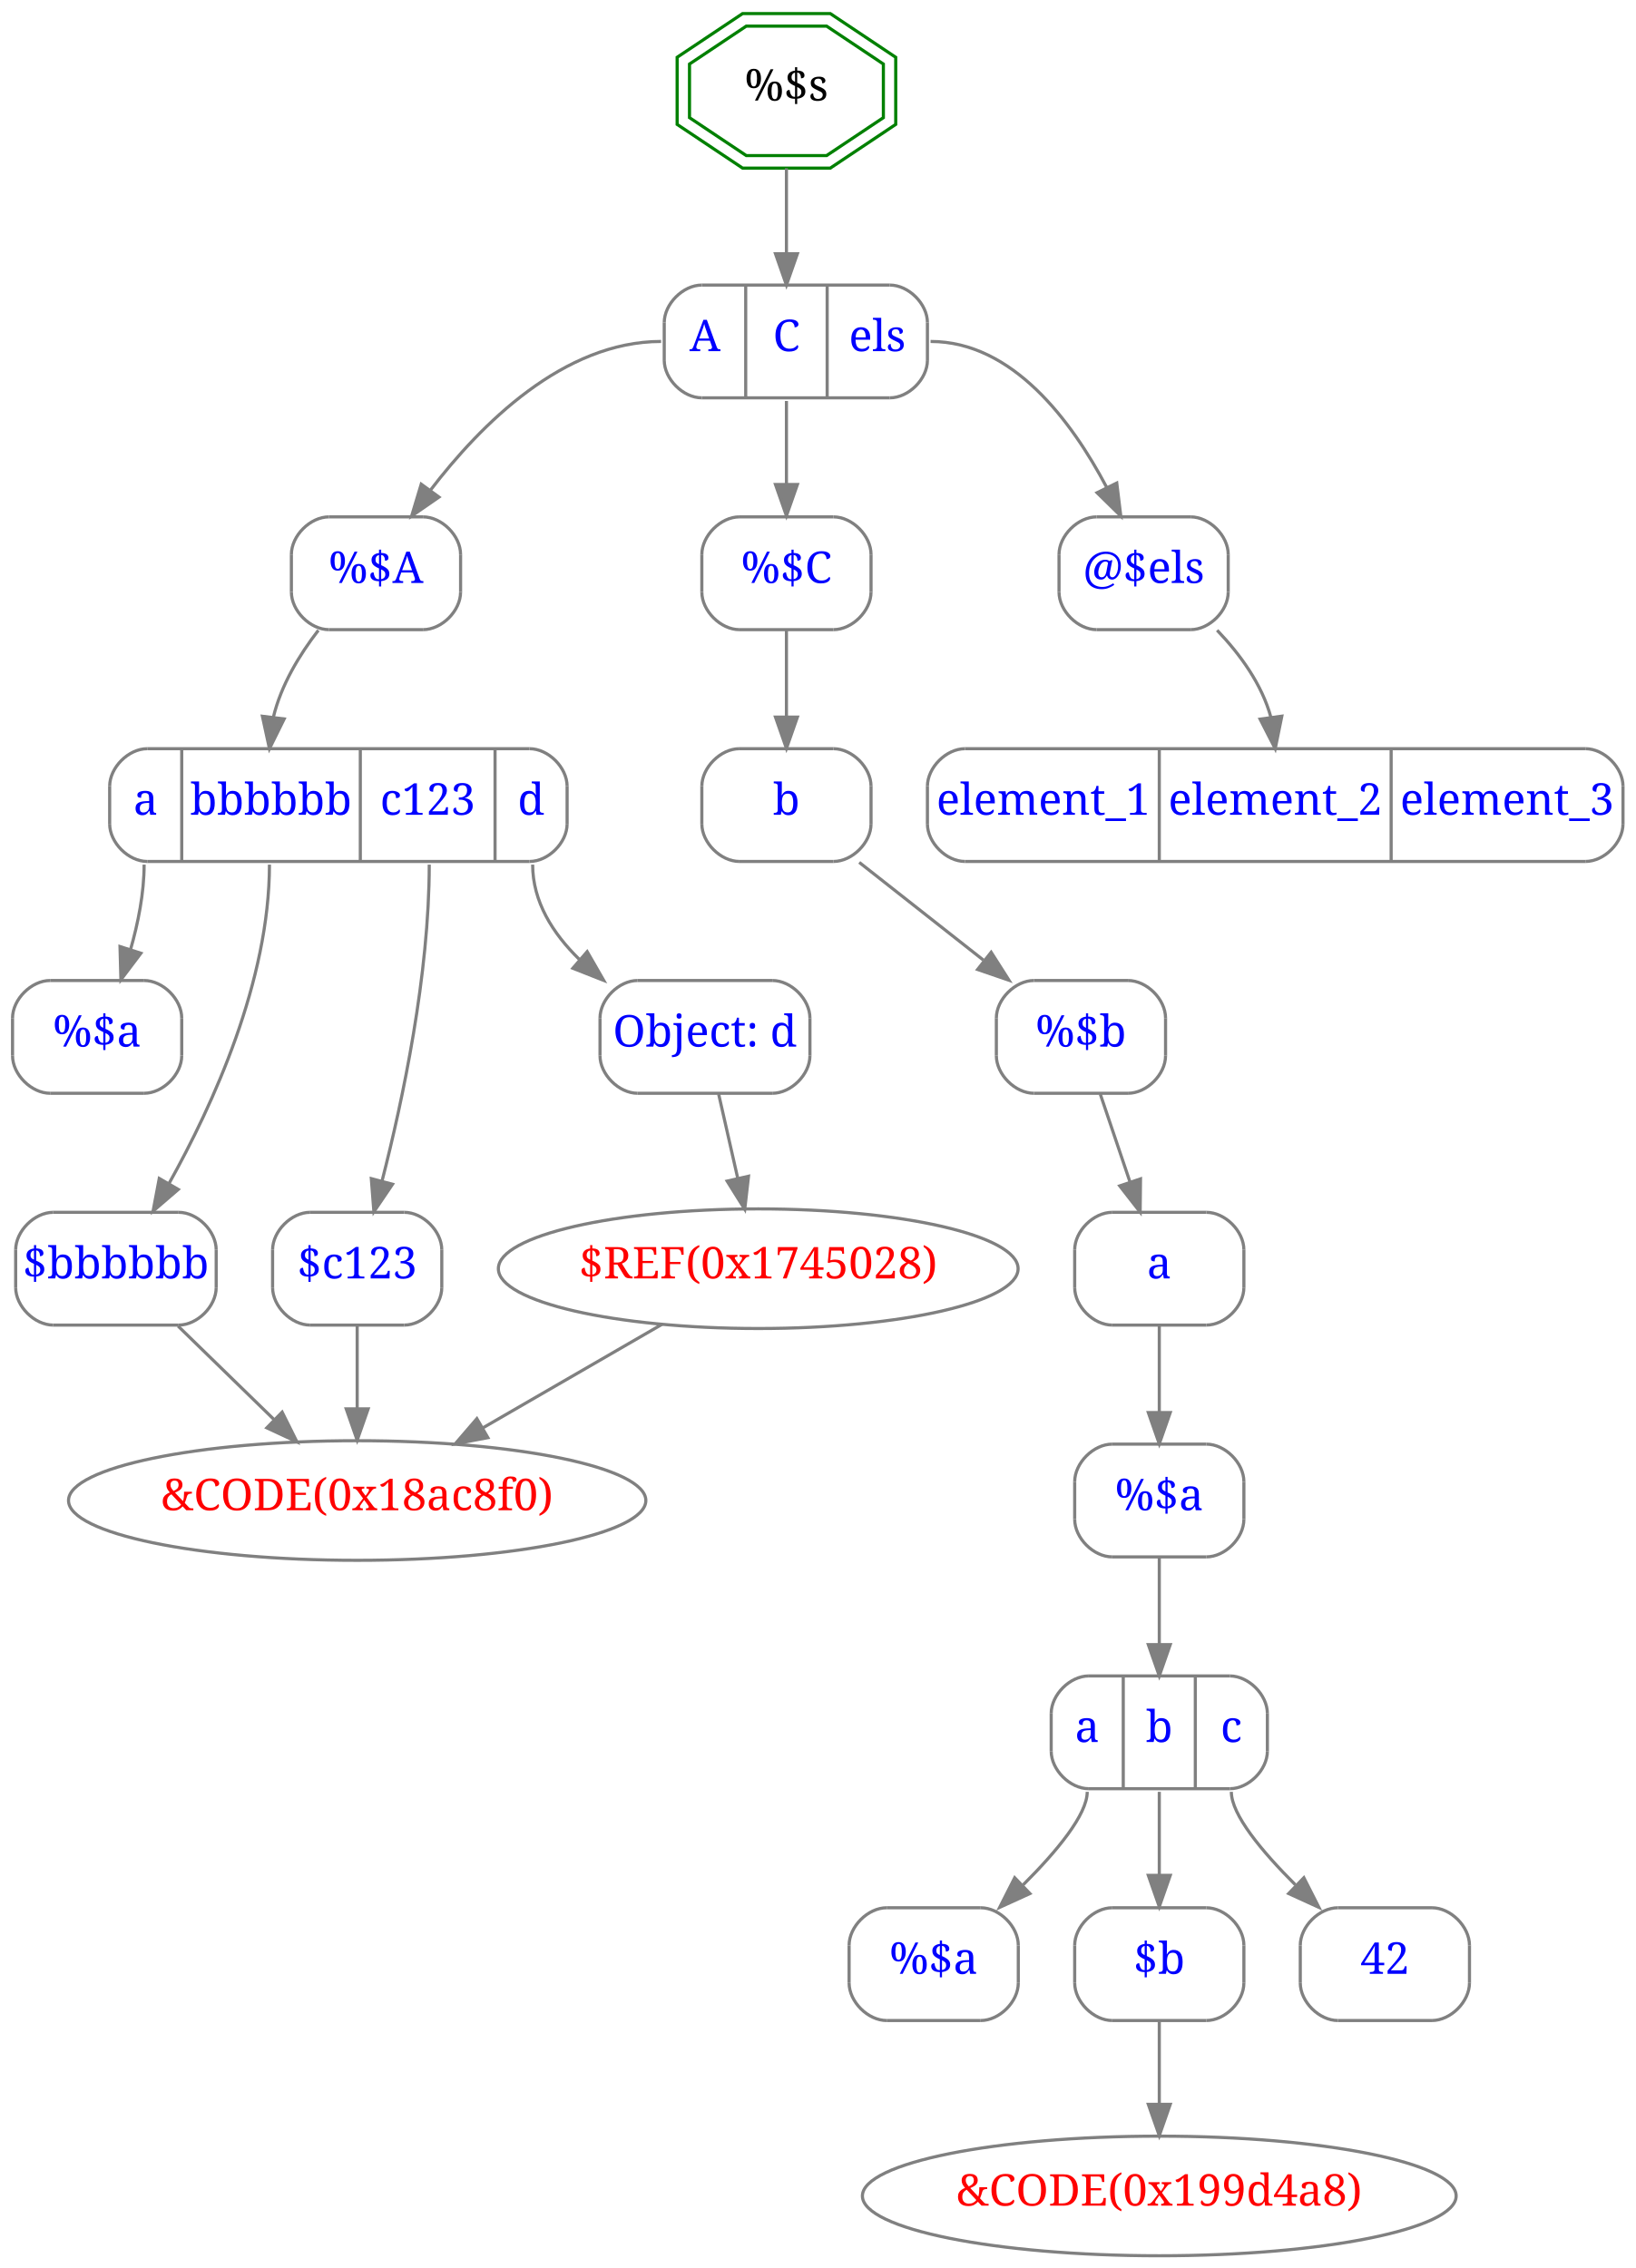
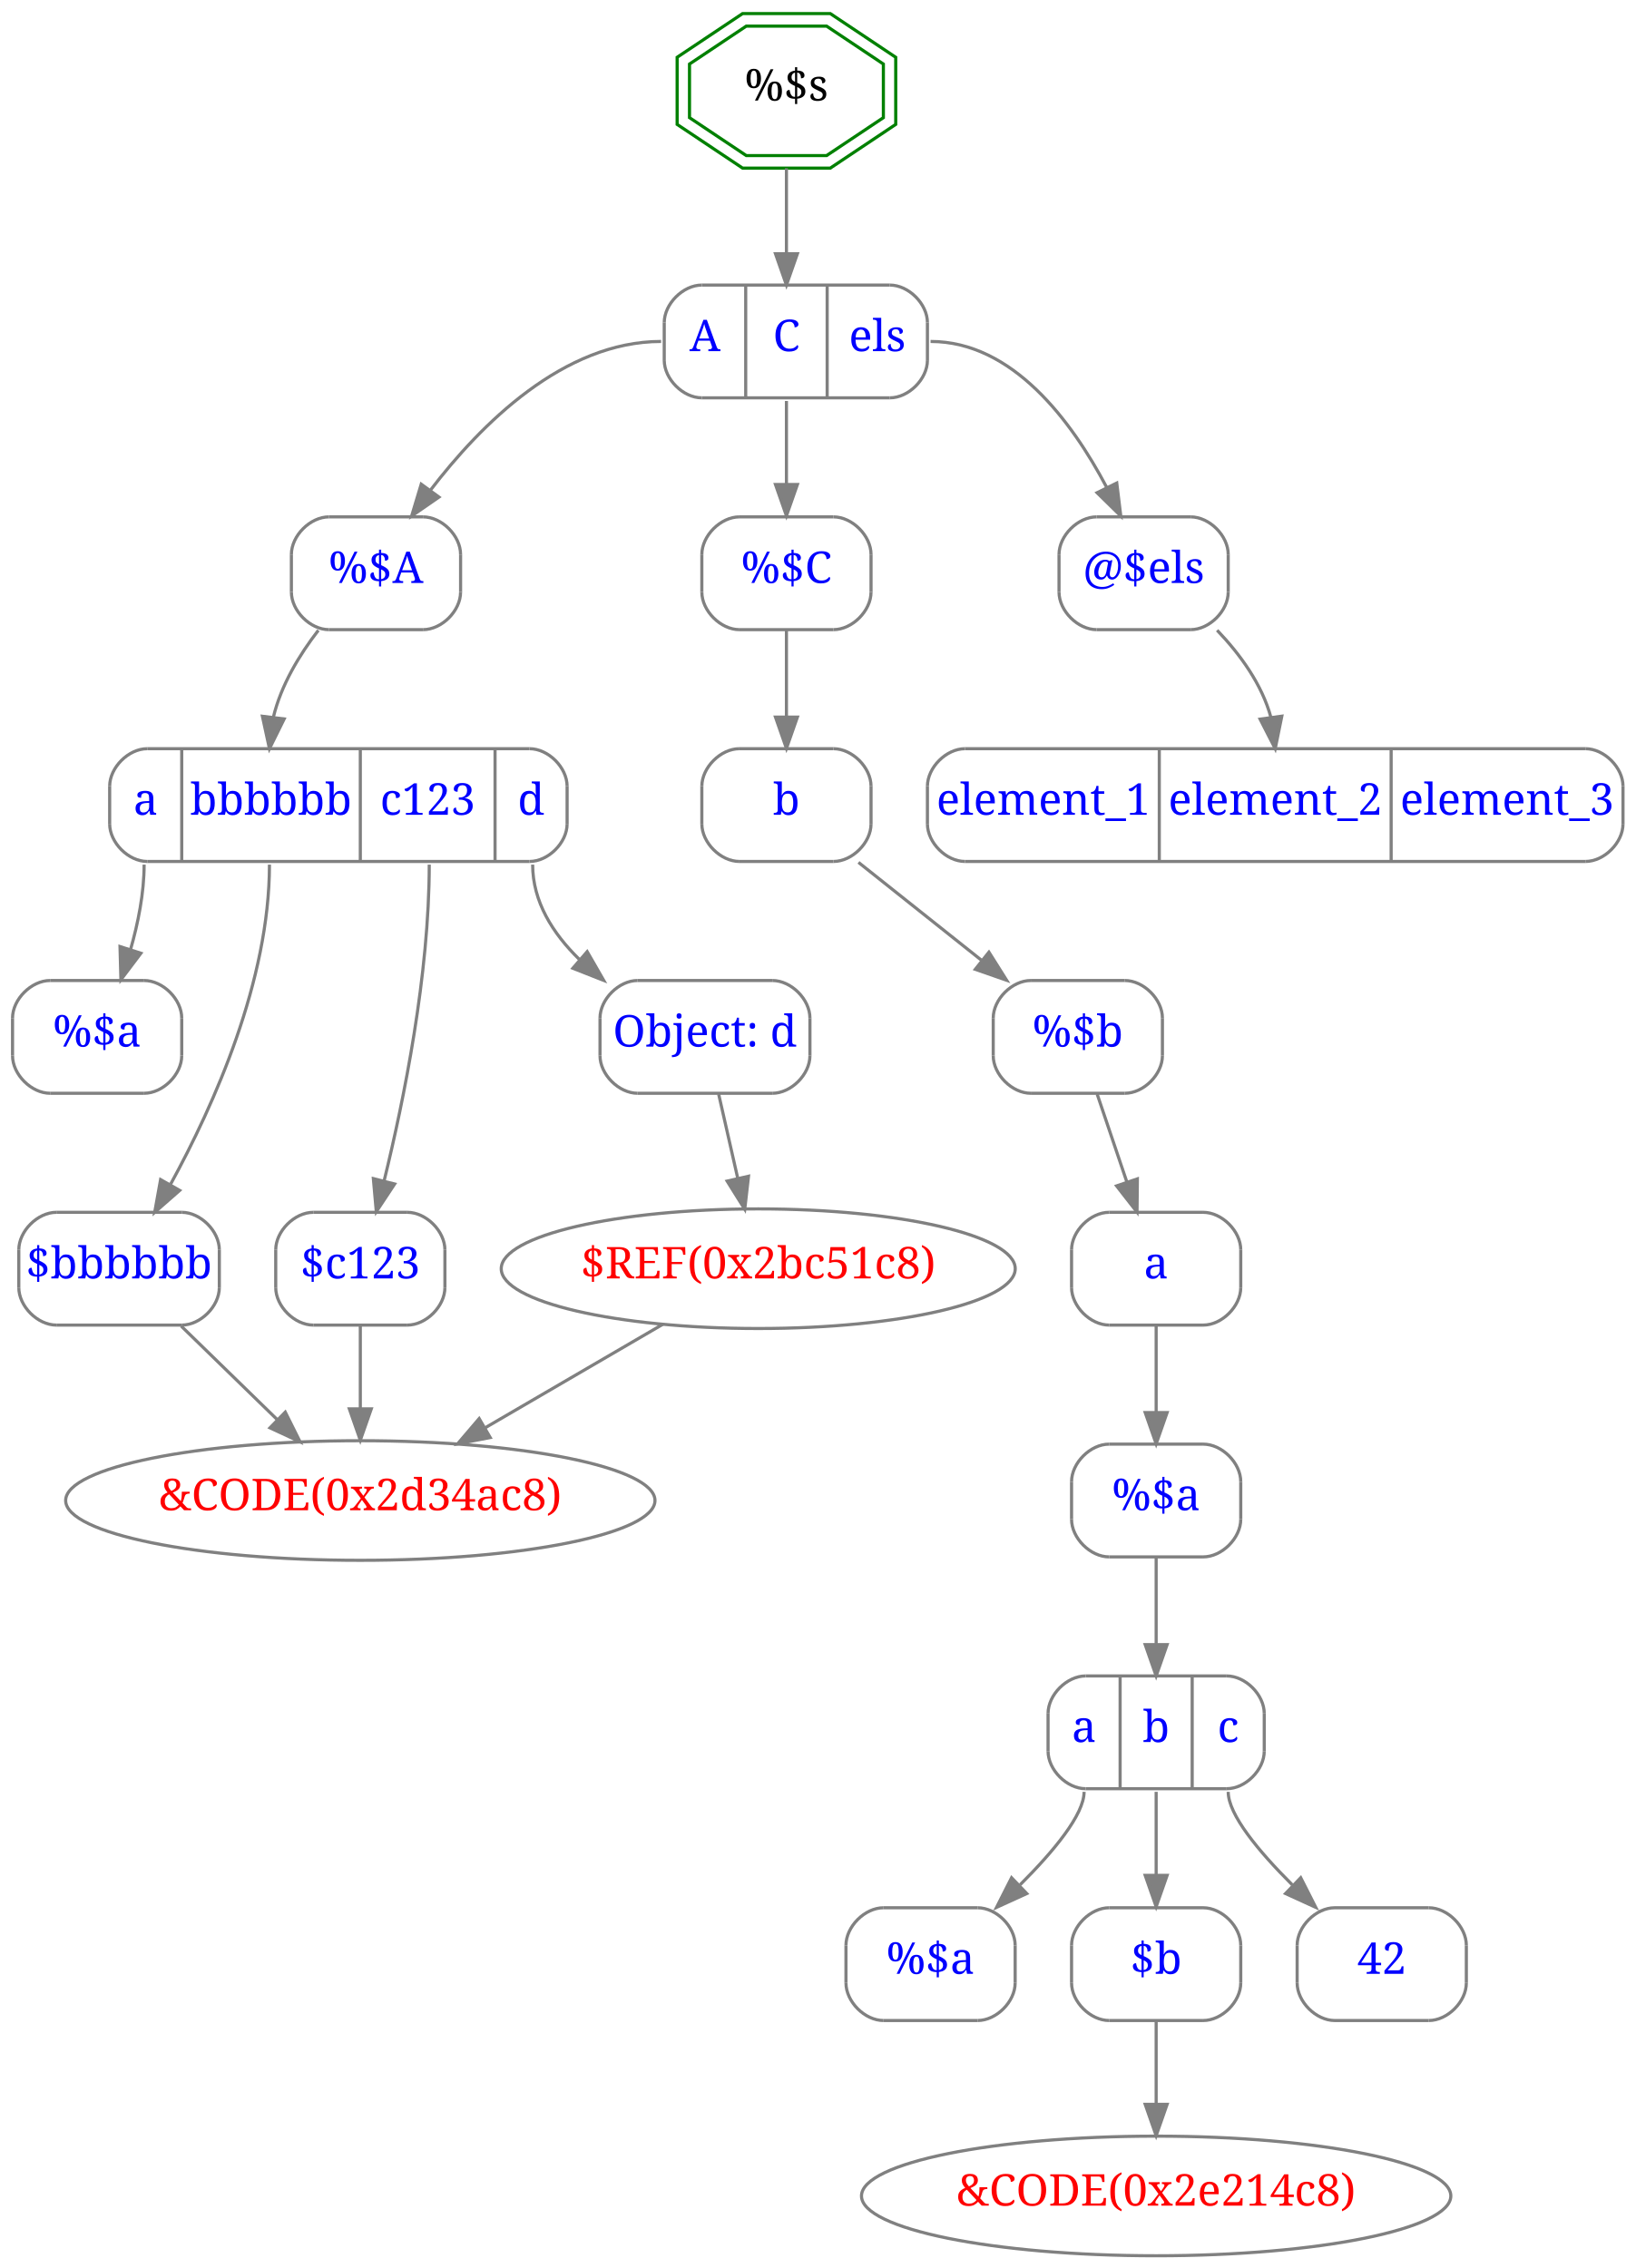
<svg xmlns="http://www.w3.org/2000/svg" width="522pt" height="724pt" viewBox="0.00 0.00 522.00 724.00">
  <g id="graph1" class="graph" transform="scale(1 1) rotate(0) translate(4 720)">
    <polygon fill="white" stroke="white" points="-4,5 -4,-720 519,-720 519,5 -4,5" />
    <g id="node1" class="node">
      <polygon fill="none" stroke="green" points="277.938,-682.44 277.938,-699.56 259.815,-711.665 234.185,-711.665 216.062,-699.56 216.062,-682.44 234.185,-670.335 259.815,-670.335 277.938,-682.44" />
      <polygon fill="none" stroke="green" points="281.882,-680.285 281.882,-701.715 260.997,-715.665 233.003,-715.665 212.118,-701.715 212.118,-680.285 233.003,-666.335 260.997,-666.335 281.882,-680.285" />
      <text text-anchor="middle" x="247" y="-687.9" font-family="Times Roman,serif" font-size="14.00">%$s</text>
    </g>
    <g id="node2" class="node">
      <polyline fill="none" stroke="grey" points="220,-593 280,-593 " />
      <path fill="none" stroke="grey" d="M280,-593C286,-593 292,-599 292,-605" />
      <polyline fill="none" stroke="grey" points="292,-605 292,-617 " />
      <path fill="none" stroke="grey" d="M292,-617C292,-623 286,-629 280,-629" />
      <polyline fill="none" stroke="grey" points="280,-629 220,-629 " />
      <path fill="none" stroke="grey" d="M220,-629C214,-629 208,-623 208,-617" />
      <polyline fill="none" stroke="grey" points="208,-617 208,-605 " />
      <path fill="none" stroke="grey" d="M208,-605C208,-599 214,-593 220,-593" />
      <text text-anchor="middle" x="221" y="-607.9" font-family="Times Roman,serif" font-size="14.00" fill="blue">A</text>
      <polyline fill="none" stroke="grey" points="234,-593 234,-629 " />
      <text text-anchor="middle" x="247" y="-607.9" font-family="Times Roman,serif" font-size="14.00" fill="blue">C</text>
      <polyline fill="none" stroke="grey" points="260,-593 260,-629 " />
      <text text-anchor="middle" x="276" y="-607.9" font-family="Times Roman,serif" font-size="14.00" fill="blue">els</text>
    </g>
    <g id="edge2" class="edge">
      <path fill="none" stroke="grey" d="M247,-666.261C247,-658.012 247,-648.558 247,-639.298" />
      <polygon fill="grey" stroke="grey" points="250.5,-639 247,-629 243.5,-639 250.5,-639" />
    </g>
    <g id="node4" class="node">
      <polyline fill="none" stroke="grey" points="101,-519 131,-519 " />
      <path fill="none" stroke="grey" d="M131,-519C137,-519 143,-525 143,-531" />
      <polyline fill="none" stroke="grey" points="143,-531 143,-543 " />
      <path fill="none" stroke="grey" d="M143,-543C143,-549 137,-555 131,-555" />
      <polyline fill="none" stroke="grey" points="131,-555 101,-555 " />
      <path fill="none" stroke="grey" d="M101,-555C95,-555 89,-549 89,-543" />
      <polyline fill="none" stroke="grey" points="89,-543 89,-531 " />
      <path fill="none" stroke="grey" d="M89,-531C89,-525 95,-519 101,-519" />
      <text text-anchor="middle" x="116" y="-533.9" font-family="Times Roman,serif" font-size="14.00" fill="blue">%$A</text>
    </g>
    <g id="edge4" class="edge">
      <path fill="none" stroke="grey" d="M207,-611C175.9,-611 149.52,-584.662 133.296,-563.412" />
      <polygon fill="grey" stroke="grey" points="136.1,-561.317 127.385,-555.292 130.441,-565.437 136.1,-561.317" />
    </g>
    <g id="node22" class="node">
      <polyline fill="none" stroke="grey" points="232,-519 262,-519 " />
      <path fill="none" stroke="grey" d="M262,-519C268,-519 274,-525 274,-531" />
      <polyline fill="none" stroke="grey" points="274,-531 274,-543 " />
      <path fill="none" stroke="grey" d="M274,-543C274,-549 268,-555 262,-555" />
      <polyline fill="none" stroke="grey" points="262,-555 232,-555 " />
      <path fill="none" stroke="grey" d="M232,-555C226,-555 220,-549 220,-543" />
      <polyline fill="none" stroke="grey" points="220,-543 220,-531 " />
      <path fill="none" stroke="grey" d="M220,-531C220,-525 226,-519 232,-519" />
      <text text-anchor="middle" x="247" y="-533.9" font-family="Times Roman,serif" font-size="14.00" fill="blue">%$C</text>
    </g>
    <g id="edge24" class="edge">
      <path fill="none" stroke="grey" d="M247,-592C247,-583.406 247,-574.057 247,-565.546" />
      <polygon fill="grey" stroke="grey" points="250.5,-565.333 247,-555.333 243.5,-565.333 250.5,-565.333" />
    </g>
    <g id="node42" class="node">
      <polyline fill="none" stroke="grey" points="346,-519 376,-519 " />
      <path fill="none" stroke="grey" d="M376,-519C382,-519 388,-525 388,-531" />
      <polyline fill="none" stroke="grey" points="388,-531 388,-543 " />
      <path fill="none" stroke="grey" d="M388,-543C388,-549 382,-555 376,-555" />
      <polyline fill="none" stroke="grey" points="376,-555 346,-555 " />
      <path fill="none" stroke="grey" d="M346,-555C340,-555 334,-549 334,-543" />
      <polyline fill="none" stroke="grey" points="334,-543 334,-531 " />
      <path fill="none" stroke="grey" d="M334,-531C334,-525 340,-519 346,-519" />
      <text text-anchor="middle" x="361" y="-533.9" font-family="Times Roman,serif" font-size="14.00" fill="blue">@$els</text>
    </g>
    <g id="edge44" class="edge">
      <path fill="none" stroke="grey" d="M293,-611C319.176,-611 338.025,-585.586 349.146,-564.545" />
      <polygon fill="grey" stroke="grey" points="352.425,-565.809 353.71,-555.292 346.147,-562.712 352.425,-565.809" />
    </g>
    <g id="node6" class="node">
      <polyline fill="none" stroke="grey" points="43,-445 165,-445 " />
      <path fill="none" stroke="grey" d="M165,-445C171,-445 177,-451 177,-457" />
      <polyline fill="none" stroke="grey" points="177,-457 177,-469 " />
      <path fill="none" stroke="grey" d="M177,-469C177,-475 171,-481 165,-481" />
      <polyline fill="none" stroke="grey" points="165,-481 43,-481 " />
      <path fill="none" stroke="grey" d="M43,-481C37,-481 31,-475 31,-469" />
      <polyline fill="none" stroke="grey" points="31,-469 31,-457 " />
      <path fill="none" stroke="grey" d="M31,-457C31,-451 37,-445 43,-445" />
      <text text-anchor="middle" x="42.5" y="-459.9" font-family="Times Roman,serif" font-size="14.00" fill="blue">a</text>
      <polyline fill="none" stroke="grey" points="54,-445 54,-481 " />
      <text text-anchor="middle" x="82.5" y="-459.9" font-family="Times Roman,serif" font-size="14.00" fill="blue">bbbbbb</text>
      <polyline fill="none" stroke="grey" points="111,-445 111,-481 " />
      <text text-anchor="middle" x="132.5" y="-459.9" font-family="Times Roman,serif" font-size="14.00" fill="blue">c123</text>
      <polyline fill="none" stroke="grey" points="154,-445 154,-481 " />
      <text text-anchor="middle" x="165.5" y="-459.9" font-family="Times Roman,serif" font-size="14.00" fill="blue">d</text>
    </g>
    <g id="edge6" class="edge">
      <path fill="none" stroke="grey" d="M97.607,-518.796C91.536,-510.947 85.704,-501.296 83.235,-491.013" />
      <polygon fill="grey" stroke="grey" points="86.698,-490.497 82,-481 79.75,-491.353 86.698,-490.497" />
    </g>
    <g id="node8" class="node">
      <polyline fill="none" stroke="grey" points="12,-371 42,-371 " />
      <path fill="none" stroke="grey" d="M42,-371C48,-371 54,-377 54,-383" />
      <polyline fill="none" stroke="grey" points="54,-383 54,-395 " />
      <path fill="none" stroke="grey" d="M54,-395C54,-401 48,-407 42,-407" />
      <polyline fill="none" stroke="grey" points="42,-407 12,-407 " />
      <path fill="none" stroke="grey" d="M12,-407C6,-407 0,-401 0,-395" />
      <polyline fill="none" stroke="grey" points="0,-395 0,-383 " />
      <path fill="none" stroke="grey" d="M0,-383C0,-377 6,-371 12,-371" />
      <text text-anchor="middle" x="27" y="-385.9" font-family="Times Roman,serif" font-size="14.00" fill="blue">%$a</text>
    </g>
    <g id="edge8" class="edge">
      <path fill="none" stroke="grey" d="M42,-444C42,-434.966 40.093,-425.381 37.639,-416.788" />
      <polygon fill="grey" stroke="grey" points="40.968,-415.706 34.588,-407.247 34.3,-417.838 40.968,-415.706" />
    </g>
    <g id="node10" class="node">
-       <polyline fill="none" stroke="grey" points="13,-297 53,-297 " />
-       <path fill="none" stroke="grey" d="M53,-297C59,-297 65,-303 65,-309" />
-       <polyline fill="none" stroke="grey" points="65,-309 65,-321 " />
-       <path fill="none" stroke="grey" d="M65,-321C65,-327 59,-333 53,-333" />
-       <polyline fill="none" stroke="grey" points="53,-333 13,-333 " />
-       <path fill="none" stroke="grey" d="M13,-333C7,-333 1,-327 1,-321" />
-       <polyline fill="none" stroke="grey" points="1,-321 1,-309 " />
-       <path fill="none" stroke="grey" d="M1,-309C1,-303 7,-297 13,-297" />
-       <text text-anchor="middle" x="33" y="-311.9" font-family="Times Roman,serif" font-size="14.00" fill="blue">$bbbbbb</text>
+       <polyline fill="none" stroke="grey" points="14,-297 54,-297 " />
+       <path fill="none" stroke="grey" d="M54,-297C60,-297 66,-303 66,-309" />
+       <polyline fill="none" stroke="grey" points="66,-309 66,-321 " />
+       <path fill="none" stroke="grey" d="M66,-321C66,-327 60,-333 54,-333" />
+       <polyline fill="none" stroke="grey" points="54,-333 14,-333 " />
+       <path fill="none" stroke="grey" d="M14,-333C8,-333 2,-327 2,-321" />
+       <polyline fill="none" stroke="grey" points="2,-321 2,-309 " />
+       <path fill="none" stroke="grey" d="M2,-309C2,-303 8,-297 14,-297" />
+       <text text-anchor="middle" x="34" y="-311.9" font-family="Times Roman,serif" font-size="14.00" fill="blue">$bbbbbb</text>
    </g>
    <g id="edge10" class="edge">
-       <path fill="none" stroke="grey" d="M82,-444C82,-406.874 64.044,-367.425 49.872,-342.07" />
-       <polygon fill="grey" stroke="grey" points="52.894,-340.305 44.861,-333.397 46.833,-343.806 52.894,-340.305" />
+       <path fill="none" stroke="grey" d="M82,-444C82,-406.919 64.364,-367.394 50.472,-342.012" />
+       <polygon fill="grey" stroke="grey" points="53.348,-339.989 45.375,-333.012 47.257,-343.438 53.348,-339.989" />
    </g>
    <g id="node14" class="node">
-       <polyline fill="none" stroke="grey" points="95,-297 125,-297 " />
-       <path fill="none" stroke="grey" d="M125,-297C131,-297 137,-303 137,-309" />
-       <polyline fill="none" stroke="grey" points="137,-309 137,-321 " />
-       <path fill="none" stroke="grey" d="M137,-321C137,-327 131,-333 125,-333" />
-       <polyline fill="none" stroke="grey" points="125,-333 95,-333 " />
-       <path fill="none" stroke="grey" d="M95,-333C89,-333 83,-327 83,-321" />
-       <polyline fill="none" stroke="grey" points="83,-321 83,-309 " />
-       <path fill="none" stroke="grey" d="M83,-309C83,-303 89,-297 95,-297" />
-       <text text-anchor="middle" x="110" y="-311.9" font-family="Times Roman,serif" font-size="14.00" fill="blue">$c123</text>
+       <polyline fill="none" stroke="grey" points="96,-297 126,-297 " />
+       <path fill="none" stroke="grey" d="M126,-297C132,-297 138,-303 138,-309" />
+       <polyline fill="none" stroke="grey" points="138,-309 138,-321 " />
+       <path fill="none" stroke="grey" d="M138,-321C138,-327 132,-333 126,-333" />
+       <polyline fill="none" stroke="grey" points="126,-333 96,-333 " />
+       <path fill="none" stroke="grey" d="M96,-333C90,-333 84,-327 84,-321" />
+       <polyline fill="none" stroke="grey" points="84,-321 84,-309 " />
+       <path fill="none" stroke="grey" d="M84,-309C84,-303 90,-297 96,-297" />
+       <text text-anchor="middle" x="111" y="-311.9" font-family="Times Roman,serif" font-size="14.00" fill="blue">$c123</text>
    </g>
    <g id="edge14" class="edge">
-       <path fill="none" stroke="grey" d="M133,-444C133,-408.81 124.602,-369.047 117.956,-343.086" />
-       <polygon fill="grey" stroke="grey" points="121.278,-341.96 115.334,-333.189 114.511,-343.752 121.278,-341.96" />
+       <path fill="none" stroke="grey" d="M133,-444C133,-408.856 124.967,-369.084 118.61,-343.108" />
+       <polygon fill="grey" stroke="grey" points="121.95,-342.04 116.103,-333.205 115.164,-343.758 121.95,-342.04" />
    </g>
    <g id="node17" class="node">
      <polyline fill="none" stroke="grey" points="199.5,-371 242.5,-371 " />
      <path fill="none" stroke="grey" d="M242.5,-371C248.5,-371 254.5,-377 254.5,-383" />
      <polyline fill="none" stroke="grey" points="254.5,-383 254.5,-395 " />
      <path fill="none" stroke="grey" d="M254.5,-395C254.5,-401 248.5,-407 242.5,-407" />
      <polyline fill="none" stroke="grey" points="242.5,-407 199.5,-407 " />
      <path fill="none" stroke="grey" d="M199.5,-407C193.5,-407 187.5,-401 187.5,-395" />
      <polyline fill="none" stroke="grey" points="187.5,-395 187.5,-383 " />
      <path fill="none" stroke="grey" d="M187.5,-383C187.5,-377 193.5,-371 199.5,-371" />
      <text text-anchor="middle" x="221" y="-385.9" font-family="Times Roman,serif" font-size="14.00" fill="blue">Object: d</text>
    </g>
    <g id="edge18" class="edge">
      <path fill="none" stroke="grey" d="M166,-444C166,-432.198 172.41,-422.044 180.854,-413.788" />
      <polygon fill="grey" stroke="grey" points="183.404,-416.211 188.688,-407.028 178.831,-410.911 183.404,-416.211" />
    </g>
    <g id="node12" class="node">
-       <ellipse fill="none" stroke="grey" cx="110" cy="-241" rx="92.13" ry="19.092" />
-       <text text-anchor="middle" x="110" y="-237.9" font-family="Times Roman,serif" font-size="14.00" fill="red">&amp;CODE(0x18ac8f0)</text>
+       <ellipse fill="none" stroke="grey" cx="111" cy="-241" rx="94.045" ry="19.092" />
+       <text text-anchor="middle" x="111" y="-237.9" font-family="Times Roman,serif" font-size="14.00" fill="red">&amp;CODE(0x2d34ac8)</text>
    </g>
    <g id="edge12" class="edge">
-       <path fill="none" stroke="grey" d="M52.829,-296.686C62.133,-287.624 73.355,-276.693 83.384,-266.924" />
-       <polygon fill="grey" stroke="grey" points="86.048,-269.215 90.77,-259.731 81.164,-264.201 86.048,-269.215" />
+       <path fill="none" stroke="grey" d="M53.829,-296.686C63.133,-287.624 74.355,-276.693 84.384,-266.924" />
+       <polygon fill="grey" stroke="grey" points="87.048,-269.215 91.77,-259.731 82.164,-264.201 87.048,-269.215" />
    </g>
    <g id="edge16" class="edge">
-       <path fill="none" stroke="grey" d="M110,-296.686C110,-288.725 110,-279.321 110,-270.53" />
-       <polygon fill="grey" stroke="grey" points="113.5,-270.249 110,-260.249 106.5,-270.249 113.5,-270.249" />
+       <path fill="none" stroke="grey" d="M111,-296.686C111,-288.725 111,-279.321 111,-270.53" />
+       <polygon fill="grey" stroke="grey" points="114.5,-270.249 111,-260.249 107.5,-270.249 114.5,-270.249" />
    </g>
    <g id="node19" class="node">
-       <ellipse fill="none" stroke="grey" cx="238" cy="-315" rx="82.939" ry="19.092" />
-       <text text-anchor="middle" x="238" y="-311.9" font-family="Times Roman,serif" font-size="14.00" fill="red">$REF(0x1745028)</text>
+       <ellipse fill="none" stroke="grey" cx="238" cy="-315" rx="82.024" ry="19.092" />
+       <text text-anchor="middle" x="238" y="-311.9" font-family="Times Roman,serif" font-size="14.00" fill="red">$REF(0x2bc51c8)</text>
    </g>
    <g id="edge20" class="edge">
      <path fill="none" stroke="grey" d="M225.378,-370.686C227.236,-362.487 229.442,-352.757 231.485,-343.743" />
      <polygon fill="grey" stroke="grey" points="234.899,-344.516 233.696,-333.989 228.072,-342.968 234.899,-344.516" />
    </g>
    <g id="edge22" class="edge">
-       <path fill="none" stroke="grey" d="M207.341,-297.275C190.18,-287.354 168.581,-274.867 150.092,-264.178" />
-       <polygon fill="grey" stroke="grey" points="151.707,-261.069 141.298,-259.094 148.204,-267.129 151.707,-261.069" />
+       <path fill="none" stroke="grey" d="M207.58,-297.275C190.553,-287.354 169.124,-274.867 150.779,-264.178" />
+       <polygon fill="grey" stroke="grey" points="152.456,-261.105 142.054,-259.094 148.932,-267.153 152.456,-261.105" />
    </g>
    <g id="node24" class="node">
      <polyline fill="none" stroke="grey" points="232,-445 262,-445 " />
      <path fill="none" stroke="grey" d="M262,-445C268,-445 274,-451 274,-457" />
      <polyline fill="none" stroke="grey" points="274,-457 274,-469 " />
      <path fill="none" stroke="grey" d="M274,-469C274,-475 268,-481 262,-481" />
      <polyline fill="none" stroke="grey" points="262,-481 232,-481 " />
      <path fill="none" stroke="grey" d="M232,-481C226,-481 220,-475 220,-469" />
      <polyline fill="none" stroke="grey" points="220,-469 220,-457 " />
      <path fill="none" stroke="grey" d="M220,-457C220,-451 226,-445 232,-445" />
      <text text-anchor="middle" x="247" y="-459.9" font-family="Times Roman,serif" font-size="14.00" fill="blue">b</text>
    </g>
    <g id="edge26" class="edge">
      <path fill="none" stroke="grey" d="M247,-518.708C247,-510.464 247,-500.538 247,-491.362" />
      <polygon fill="grey" stroke="grey" points="250.5,-491.082 247,-481.082 243.5,-491.082 250.5,-491.082" />
    </g>
    <g id="node26" class="node">
-       <polyline fill="none" stroke="grey" points="326,-371 356,-371 " />
-       <path fill="none" stroke="grey" d="M356,-371C362,-371 368,-377 368,-383" />
-       <polyline fill="none" stroke="grey" points="368,-383 368,-395 " />
-       <path fill="none" stroke="grey" d="M368,-395C368,-401 362,-407 356,-407" />
-       <polyline fill="none" stroke="grey" points="356,-407 326,-407 " />
-       <path fill="none" stroke="grey" d="M326,-407C320,-407 314,-401 314,-395" />
-       <polyline fill="none" stroke="grey" points="314,-395 314,-383 " />
-       <path fill="none" stroke="grey" d="M314,-383C314,-377 320,-371 326,-371" />
-       <text text-anchor="middle" x="341" y="-385.9" font-family="Times Roman,serif" font-size="14.00" fill="blue">%$b</text>
+       <polyline fill="none" stroke="grey" points="325,-371 355,-371 " />
+       <path fill="none" stroke="grey" d="M355,-371C361,-371 367,-377 367,-383" />
+       <polyline fill="none" stroke="grey" points="367,-383 367,-395 " />
+       <path fill="none" stroke="grey" d="M367,-395C367,-401 361,-407 355,-407" />
+       <polyline fill="none" stroke="grey" points="355,-407 325,-407 " />
+       <path fill="none" stroke="grey" d="M325,-407C319,-407 313,-401 313,-395" />
+       <polyline fill="none" stroke="grey" points="313,-395 313,-383 " />
+       <path fill="none" stroke="grey" d="M313,-383C313,-377 319,-371 325,-371" />
+       <text text-anchor="middle" x="340" y="-385.9" font-family="Times Roman,serif" font-size="14.00" fill="blue">%$b</text>
    </g>
    <g id="edge28" class="edge">
-       <path fill="none" stroke="grey" d="M270.236,-444.708C282.188,-435.299 296.923,-423.699 309.847,-413.525" />
-       <polygon fill="grey" stroke="grey" points="312.339,-416.017 318.031,-407.082 308.009,-410.517 312.339,-416.017" />
+       <path fill="none" stroke="grey" d="M269.989,-444.708C281.814,-435.299 296.392,-423.699 309.179,-413.525" />
+       <polygon fill="grey" stroke="grey" points="311.63,-416.047 317.276,-407.082 307.271,-410.569 311.63,-416.047" />
    </g>
    <g id="node28" class="node">
-       <polyline fill="none" stroke="grey" points="351,-297 381,-297 " />
-       <path fill="none" stroke="grey" d="M381,-297C387,-297 393,-303 393,-309" />
-       <polyline fill="none" stroke="grey" points="393,-309 393,-321 " />
-       <path fill="none" stroke="grey" d="M393,-321C393,-327 387,-333 381,-333" />
-       <polyline fill="none" stroke="grey" points="381,-333 351,-333 " />
-       <path fill="none" stroke="grey" d="M351,-333C345,-333 339,-327 339,-321" />
-       <polyline fill="none" stroke="grey" points="339,-321 339,-309 " />
-       <path fill="none" stroke="grey" d="M339,-309C339,-303 345,-297 351,-297" />
-       <text text-anchor="middle" x="366" y="-311.9" font-family="Times Roman,serif" font-size="14.00" fill="blue">a</text>
+       <polyline fill="none" stroke="grey" points="350,-297 380,-297 " />
+       <path fill="none" stroke="grey" d="M380,-297C386,-297 392,-303 392,-309" />
+       <polyline fill="none" stroke="grey" points="392,-309 392,-321 " />
+       <path fill="none" stroke="grey" d="M392,-321C392,-327 386,-333 380,-333" />
+       <polyline fill="none" stroke="grey" points="380,-333 350,-333 " />
+       <path fill="none" stroke="grey" d="M350,-333C344,-333 338,-327 338,-321" />
+       <polyline fill="none" stroke="grey" points="338,-321 338,-309 " />
+       <path fill="none" stroke="grey" d="M338,-309C338,-303 344,-297 350,-297" />
+       <text text-anchor="middle" x="365" y="-311.9" font-family="Times Roman,serif" font-size="14.00" fill="blue">a</text>
    </g>
    <g id="edge30" class="edge">
-       <path fill="none" stroke="grey" d="M347.18,-370.708C350.026,-362.284 353.464,-352.105 356.62,-342.765" />
-       <polygon fill="grey" stroke="grey" points="360.006,-343.676 359.891,-333.082 353.375,-341.435 360.006,-343.676" />
+       <path fill="none" stroke="grey" d="M346.18,-370.708C349.026,-362.284 352.464,-352.105 355.62,-342.765" />
+       <polygon fill="grey" stroke="grey" points="359.006,-343.676 358.891,-333.082 352.375,-341.435 359.006,-343.676" />
    </g>
    <g id="node30" class="node">
-       <polyline fill="none" stroke="grey" points="351,-223 381,-223 " />
-       <path fill="none" stroke="grey" d="M381,-223C387,-223 393,-229 393,-235" />
-       <polyline fill="none" stroke="grey" points="393,-235 393,-247 " />
-       <path fill="none" stroke="grey" d="M393,-247C393,-253 387,-259 381,-259" />
-       <polyline fill="none" stroke="grey" points="381,-259 351,-259 " />
-       <path fill="none" stroke="grey" d="M351,-259C345,-259 339,-253 339,-247" />
-       <polyline fill="none" stroke="grey" points="339,-247 339,-235 " />
-       <path fill="none" stroke="grey" d="M339,-235C339,-229 345,-223 351,-223" />
-       <text text-anchor="middle" x="366" y="-237.9" font-family="Times Roman,serif" font-size="14.00" fill="blue">%$a</text>
+       <polyline fill="none" stroke="grey" points="350,-223 380,-223 " />
+       <path fill="none" stroke="grey" d="M380,-223C386,-223 392,-229 392,-235" />
+       <polyline fill="none" stroke="grey" points="392,-235 392,-247 " />
+       <path fill="none" stroke="grey" d="M392,-247C392,-253 386,-259 380,-259" />
+       <polyline fill="none" stroke="grey" points="380,-259 350,-259 " />
+       <path fill="none" stroke="grey" d="M350,-259C344,-259 338,-253 338,-247" />
+       <polyline fill="none" stroke="grey" points="338,-247 338,-235 " />
+       <path fill="none" stroke="grey" d="M338,-235C338,-229 344,-223 350,-223" />
+       <text text-anchor="middle" x="365" y="-237.9" font-family="Times Roman,serif" font-size="14.00" fill="blue">%$a</text>
    </g>
    <g id="edge32" class="edge">
-       <path fill="none" stroke="grey" d="M366,-296.708C366,-288.464 366,-278.538 366,-269.362" />
-       <polygon fill="grey" stroke="grey" points="369.5,-269.082 366,-259.082 362.5,-269.082 369.5,-269.082" />
+       <path fill="none" stroke="grey" d="M365,-296.708C365,-288.464 365,-278.538 365,-269.362" />
+       <polygon fill="grey" stroke="grey" points="368.5,-269.082 365,-259.082 361.5,-269.082 368.5,-269.082" />
    </g>
    <g id="node32" class="node">
-       <polyline fill="none" stroke="grey" points="343.5,-149 388.5,-149 " />
-       <path fill="none" stroke="grey" d="M388.5,-149C394.5,-149 400.5,-155 400.5,-161" />
-       <polyline fill="none" stroke="grey" points="400.5,-161 400.5,-173 " />
-       <path fill="none" stroke="grey" d="M400.5,-173C400.5,-179 394.5,-185 388.5,-185" />
-       <polyline fill="none" stroke="grey" points="388.5,-185 343.5,-185 " />
-       <path fill="none" stroke="grey" d="M343.5,-185C337.5,-185 331.5,-179 331.5,-173" />
-       <polyline fill="none" stroke="grey" points="331.5,-173 331.5,-161 " />
-       <path fill="none" stroke="grey" d="M331.5,-161C331.5,-155 337.5,-149 343.5,-149" />
-       <text text-anchor="middle" x="343" y="-163.9" font-family="Times Roman,serif" font-size="14.00" fill="blue">a</text>
-       <polyline fill="none" stroke="grey" points="354.5,-149 354.5,-185 " />
-       <text text-anchor="middle" x="366" y="-163.9" font-family="Times Roman,serif" font-size="14.00" fill="blue">b</text>
-       <polyline fill="none" stroke="grey" points="377.5,-149 377.5,-185 " />
-       <text text-anchor="middle" x="389" y="-163.9" font-family="Times Roman,serif" font-size="14.00" fill="blue">c</text>
+       <polyline fill="none" stroke="grey" points="342.5,-149 387.5,-149 " />
+       <path fill="none" stroke="grey" d="M387.5,-149C393.5,-149 399.5,-155 399.5,-161" />
+       <polyline fill="none" stroke="grey" points="399.5,-161 399.5,-173 " />
+       <path fill="none" stroke="grey" d="M399.5,-173C399.5,-179 393.5,-185 387.5,-185" />
+       <polyline fill="none" stroke="grey" points="387.5,-185 342.5,-185 " />
+       <path fill="none" stroke="grey" d="M342.5,-185C336.5,-185 330.5,-179 330.5,-173" />
+       <polyline fill="none" stroke="grey" points="330.5,-173 330.5,-161 " />
+       <path fill="none" stroke="grey" d="M330.5,-161C330.5,-155 336.5,-149 342.5,-149" />
+       <text text-anchor="middle" x="342" y="-163.9" font-family="Times Roman,serif" font-size="14.00" fill="blue">a</text>
+       <polyline fill="none" stroke="grey" points="353.5,-149 353.5,-185 " />
+       <text text-anchor="middle" x="365" y="-163.9" font-family="Times Roman,serif" font-size="14.00" fill="blue">b</text>
+       <polyline fill="none" stroke="grey" points="376.5,-149 376.5,-185 " />
+       <text text-anchor="middle" x="388" y="-163.9" font-family="Times Roman,serif" font-size="14.00" fill="blue">c</text>
    </g>
    <g id="edge34" class="edge">
-       <path fill="none" stroke="grey" d="M366,-222.74C366,-214.628 366,-204.855 366,-195.258" />
-       <polygon fill="grey" stroke="grey" points="369.5,-195 366,-185 362.5,-195 369.5,-195" />
+       <path fill="none" stroke="grey" d="M365,-222.74C365,-214.628 365,-204.855 365,-195.258" />
+       <polygon fill="grey" stroke="grey" points="368.5,-195 365,-185 361.5,-195 368.5,-195" />
    </g>
    <g id="node34" class="node">
-       <polyline fill="none" stroke="grey" points="279,-75 309,-75 " />
-       <path fill="none" stroke="grey" d="M309,-75C315,-75 321,-81 321,-87" />
-       <polyline fill="none" stroke="grey" points="321,-87 321,-99 " />
-       <path fill="none" stroke="grey" d="M321,-99C321,-105 315,-111 309,-111" />
-       <polyline fill="none" stroke="grey" points="309,-111 279,-111 " />
-       <path fill="none" stroke="grey" d="M279,-111C273,-111 267,-105 267,-99" />
-       <polyline fill="none" stroke="grey" points="267,-99 267,-87 " />
-       <path fill="none" stroke="grey" d="M267,-87C267,-81 273,-75 279,-75" />
-       <text text-anchor="middle" x="294" y="-89.9" font-family="Times Roman,serif" font-size="14.00" fill="blue">%$a</text>
+       <polyline fill="none" stroke="grey" points="278,-75 308,-75 " />
+       <path fill="none" stroke="grey" d="M308,-75C314,-75 320,-81 320,-87" />
+       <polyline fill="none" stroke="grey" points="320,-87 320,-99 " />
+       <path fill="none" stroke="grey" d="M320,-99C320,-105 314,-111 308,-111" />
+       <polyline fill="none" stroke="grey" points="308,-111 278,-111 " />
+       <path fill="none" stroke="grey" d="M278,-111C272,-111 266,-105 266,-99" />
+       <polyline fill="none" stroke="grey" points="266,-99 266,-87 " />
+       <path fill="none" stroke="grey" d="M266,-87C266,-81 272,-75 278,-75" />
+       <text text-anchor="middle" x="293" y="-89.9" font-family="Times Roman,serif" font-size="14.00" fill="blue">%$a</text>
    </g>
    <g id="edge36" class="edge">
-       <path fill="none" stroke="grey" d="M343,-148C343,-140.727 333.326,-129.058 322.574,-118.336" />
-       <polygon fill="grey" stroke="grey" points="324.704,-115.528 315.065,-111.13 319.857,-120.579 324.704,-115.528" />
+       <path fill="none" stroke="grey" d="M342,-148C342,-140.727 332.326,-129.058 321.574,-118.336" />
+       <polygon fill="grey" stroke="grey" points="323.704,-115.528 314.065,-111.13 318.857,-120.579 323.704,-115.528" />
    </g>
    <g id="node36" class="node">
-       <polyline fill="none" stroke="grey" points="351,-75 381,-75 " />
-       <path fill="none" stroke="grey" d="M381,-75C387,-75 393,-81 393,-87" />
-       <polyline fill="none" stroke="grey" points="393,-87 393,-99 " />
-       <path fill="none" stroke="grey" d="M393,-99C393,-105 387,-111 381,-111" />
-       <polyline fill="none" stroke="grey" points="381,-111 351,-111 " />
-       <path fill="none" stroke="grey" d="M351,-111C345,-111 339,-105 339,-99" />
-       <polyline fill="none" stroke="grey" points="339,-99 339,-87 " />
-       <path fill="none" stroke="grey" d="M339,-87C339,-81 345,-75 351,-75" />
-       <text text-anchor="middle" x="366" y="-89.9" font-family="Times Roman,serif" font-size="14.00" fill="blue">$b</text>
+       <polyline fill="none" stroke="grey" points="350,-75 380,-75 " />
+       <path fill="none" stroke="grey" d="M380,-75C386,-75 392,-81 392,-87" />
+       <polyline fill="none" stroke="grey" points="392,-87 392,-99 " />
+       <path fill="none" stroke="grey" d="M392,-99C392,-105 386,-111 380,-111" />
+       <polyline fill="none" stroke="grey" points="380,-111 350,-111 " />
+       <path fill="none" stroke="grey" d="M350,-111C344,-111 338,-105 338,-99" />
+       <polyline fill="none" stroke="grey" points="338,-99 338,-87 " />
+       <path fill="none" stroke="grey" d="M338,-87C338,-81 344,-75 350,-75" />
+       <text text-anchor="middle" x="365" y="-89.9" font-family="Times Roman,serif" font-size="14.00" fill="blue">$b</text>
    </g>
    <g id="edge38" class="edge">
-       <path fill="none" stroke="grey" d="M366,-148C366,-139.406 366,-130.057 366,-121.546" />
-       <polygon fill="grey" stroke="grey" points="369.5,-121.333 366,-111.333 362.5,-121.333 369.5,-121.333" />
+       <path fill="none" stroke="grey" d="M365,-148C365,-139.406 365,-130.057 365,-121.546" />
+       <polygon fill="grey" stroke="grey" points="368.5,-121.333 365,-111.333 361.5,-121.333 368.5,-121.333" />
    </g>
    <g id="node40" class="node">
-       <polyline fill="none" stroke="grey" points="423,-75 453,-75 " />
-       <path fill="none" stroke="grey" d="M453,-75C459,-75 465,-81 465,-87" />
-       <polyline fill="none" stroke="grey" points="465,-87 465,-99 " />
-       <path fill="none" stroke="grey" d="M465,-99C465,-105 459,-111 453,-111" />
-       <polyline fill="none" stroke="grey" points="453,-111 423,-111 " />
-       <path fill="none" stroke="grey" d="M423,-111C417,-111 411,-105 411,-99" />
-       <polyline fill="none" stroke="grey" points="411,-99 411,-87 " />
-       <path fill="none" stroke="grey" d="M411,-87C411,-81 417,-75 423,-75" />
-       <text text-anchor="middle" x="438" y="-89.9" font-family="Times Roman,serif" font-size="14.00" fill="blue">42</text>
+       <polyline fill="none" stroke="grey" points="422,-75 452,-75 " />
+       <path fill="none" stroke="grey" d="M452,-75C458,-75 464,-81 464,-87" />
+       <polyline fill="none" stroke="grey" points="464,-87 464,-99 " />
+       <path fill="none" stroke="grey" d="M464,-99C464,-105 458,-111 452,-111" />
+       <polyline fill="none" stroke="grey" points="452,-111 422,-111 " />
+       <path fill="none" stroke="grey" d="M422,-111C416,-111 410,-105 410,-99" />
+       <polyline fill="none" stroke="grey" points="410,-99 410,-87 " />
+       <path fill="none" stroke="grey" d="M410,-87C410,-81 416,-75 422,-75" />
+       <text text-anchor="middle" x="437" y="-89.9" font-family="Times Roman,serif" font-size="14.00" fill="blue">42</text>
    </g>
    <g id="edge42" class="edge">
-       <path fill="none" stroke="grey" d="M389,-148C389,-140.727 398.674,-129.058 409.426,-118.336" />
-       <polygon fill="grey" stroke="grey" points="412.143,-120.579 416.935,-111.13 407.296,-115.528 412.143,-120.579" />
+       <path fill="none" stroke="grey" d="M388,-148C388,-140.727 397.674,-129.058 408.426,-118.336" />
+       <polygon fill="grey" stroke="grey" points="411.143,-120.579 415.935,-111.13 406.296,-115.528 411.143,-120.579" />
    </g>
    <g id="node38" class="node">
-       <ellipse fill="none" stroke="grey" cx="366" cy="-19" rx="94.752" ry="19.092" />
-       <text text-anchor="middle" x="366" y="-15.9" font-family="Times Roman,serif" font-size="14.00" fill="red">&amp;CODE(0x199d4a8)</text>
+       <ellipse fill="none" stroke="grey" cx="365" cy="-19" rx="94.045" ry="19.092" />
+       <text text-anchor="middle" x="365" y="-15.9" font-family="Times Roman,serif" font-size="14.00" fill="red">&amp;CODE(0x2e214c8)</text>
    </g>
    <g id="edge40" class="edge">
-       <path fill="none" stroke="grey" d="M366,-74.686C366,-66.725 366,-57.321 366,-48.53" />
-       <polygon fill="grey" stroke="grey" points="369.5,-48.249 366,-38.249 362.5,-48.249 369.5,-48.249" />
+       <path fill="none" stroke="grey" d="M365,-74.686C365,-66.725 365,-57.321 365,-48.53" />
+       <polygon fill="grey" stroke="grey" points="368.5,-48.249 365,-38.249 361.5,-48.249 368.5,-48.249" />
    </g>
    <g id="node44" class="node">
      <polyline fill="none" stroke="grey" points="304,-445 502,-445 " />
      <path fill="none" stroke="grey" d="M502,-445C508,-445 514,-451 514,-457" />
      <polyline fill="none" stroke="grey" points="514,-457 514,-469 " />
      <path fill="none" stroke="grey" d="M514,-469C514,-475 508,-481 502,-481" />
      <polyline fill="none" stroke="grey" points="502,-481 304,-481 " />
      <path fill="none" stroke="grey" d="M304,-481C298,-481 292,-475 292,-469" />
      <polyline fill="none" stroke="grey" points="292,-469 292,-457 " />
      <path fill="none" stroke="grey" d="M292,-457C292,-451 298,-445 304,-445" />
      <text text-anchor="middle" x="329" y="-459.9" font-family="Times Roman,serif" font-size="14.00" fill="blue">element_1</text>
      <polyline fill="none" stroke="grey" points="366,-445 366,-481 " />
      <text text-anchor="middle" x="403" y="-459.9" font-family="Times Roman,serif" font-size="14.00" fill="blue">element_2</text>
      <polyline fill="none" stroke="grey" points="440,-445 440,-481 " />
      <text text-anchor="middle" x="477" y="-459.9" font-family="Times Roman,serif" font-size="14.00" fill="blue">element_3</text>
    </g>
    <g id="edge46" class="edge">
      <path fill="none" stroke="grey" d="M384.456,-518.812C391.822,-511.107 398.779,-501.538 401.635,-490.966" />
      <polygon fill="grey" stroke="grey" points="405.111,-491.382 403,-481 398.176,-490.433 405.111,-491.382" />
    </g>
  </g>
</svg>
